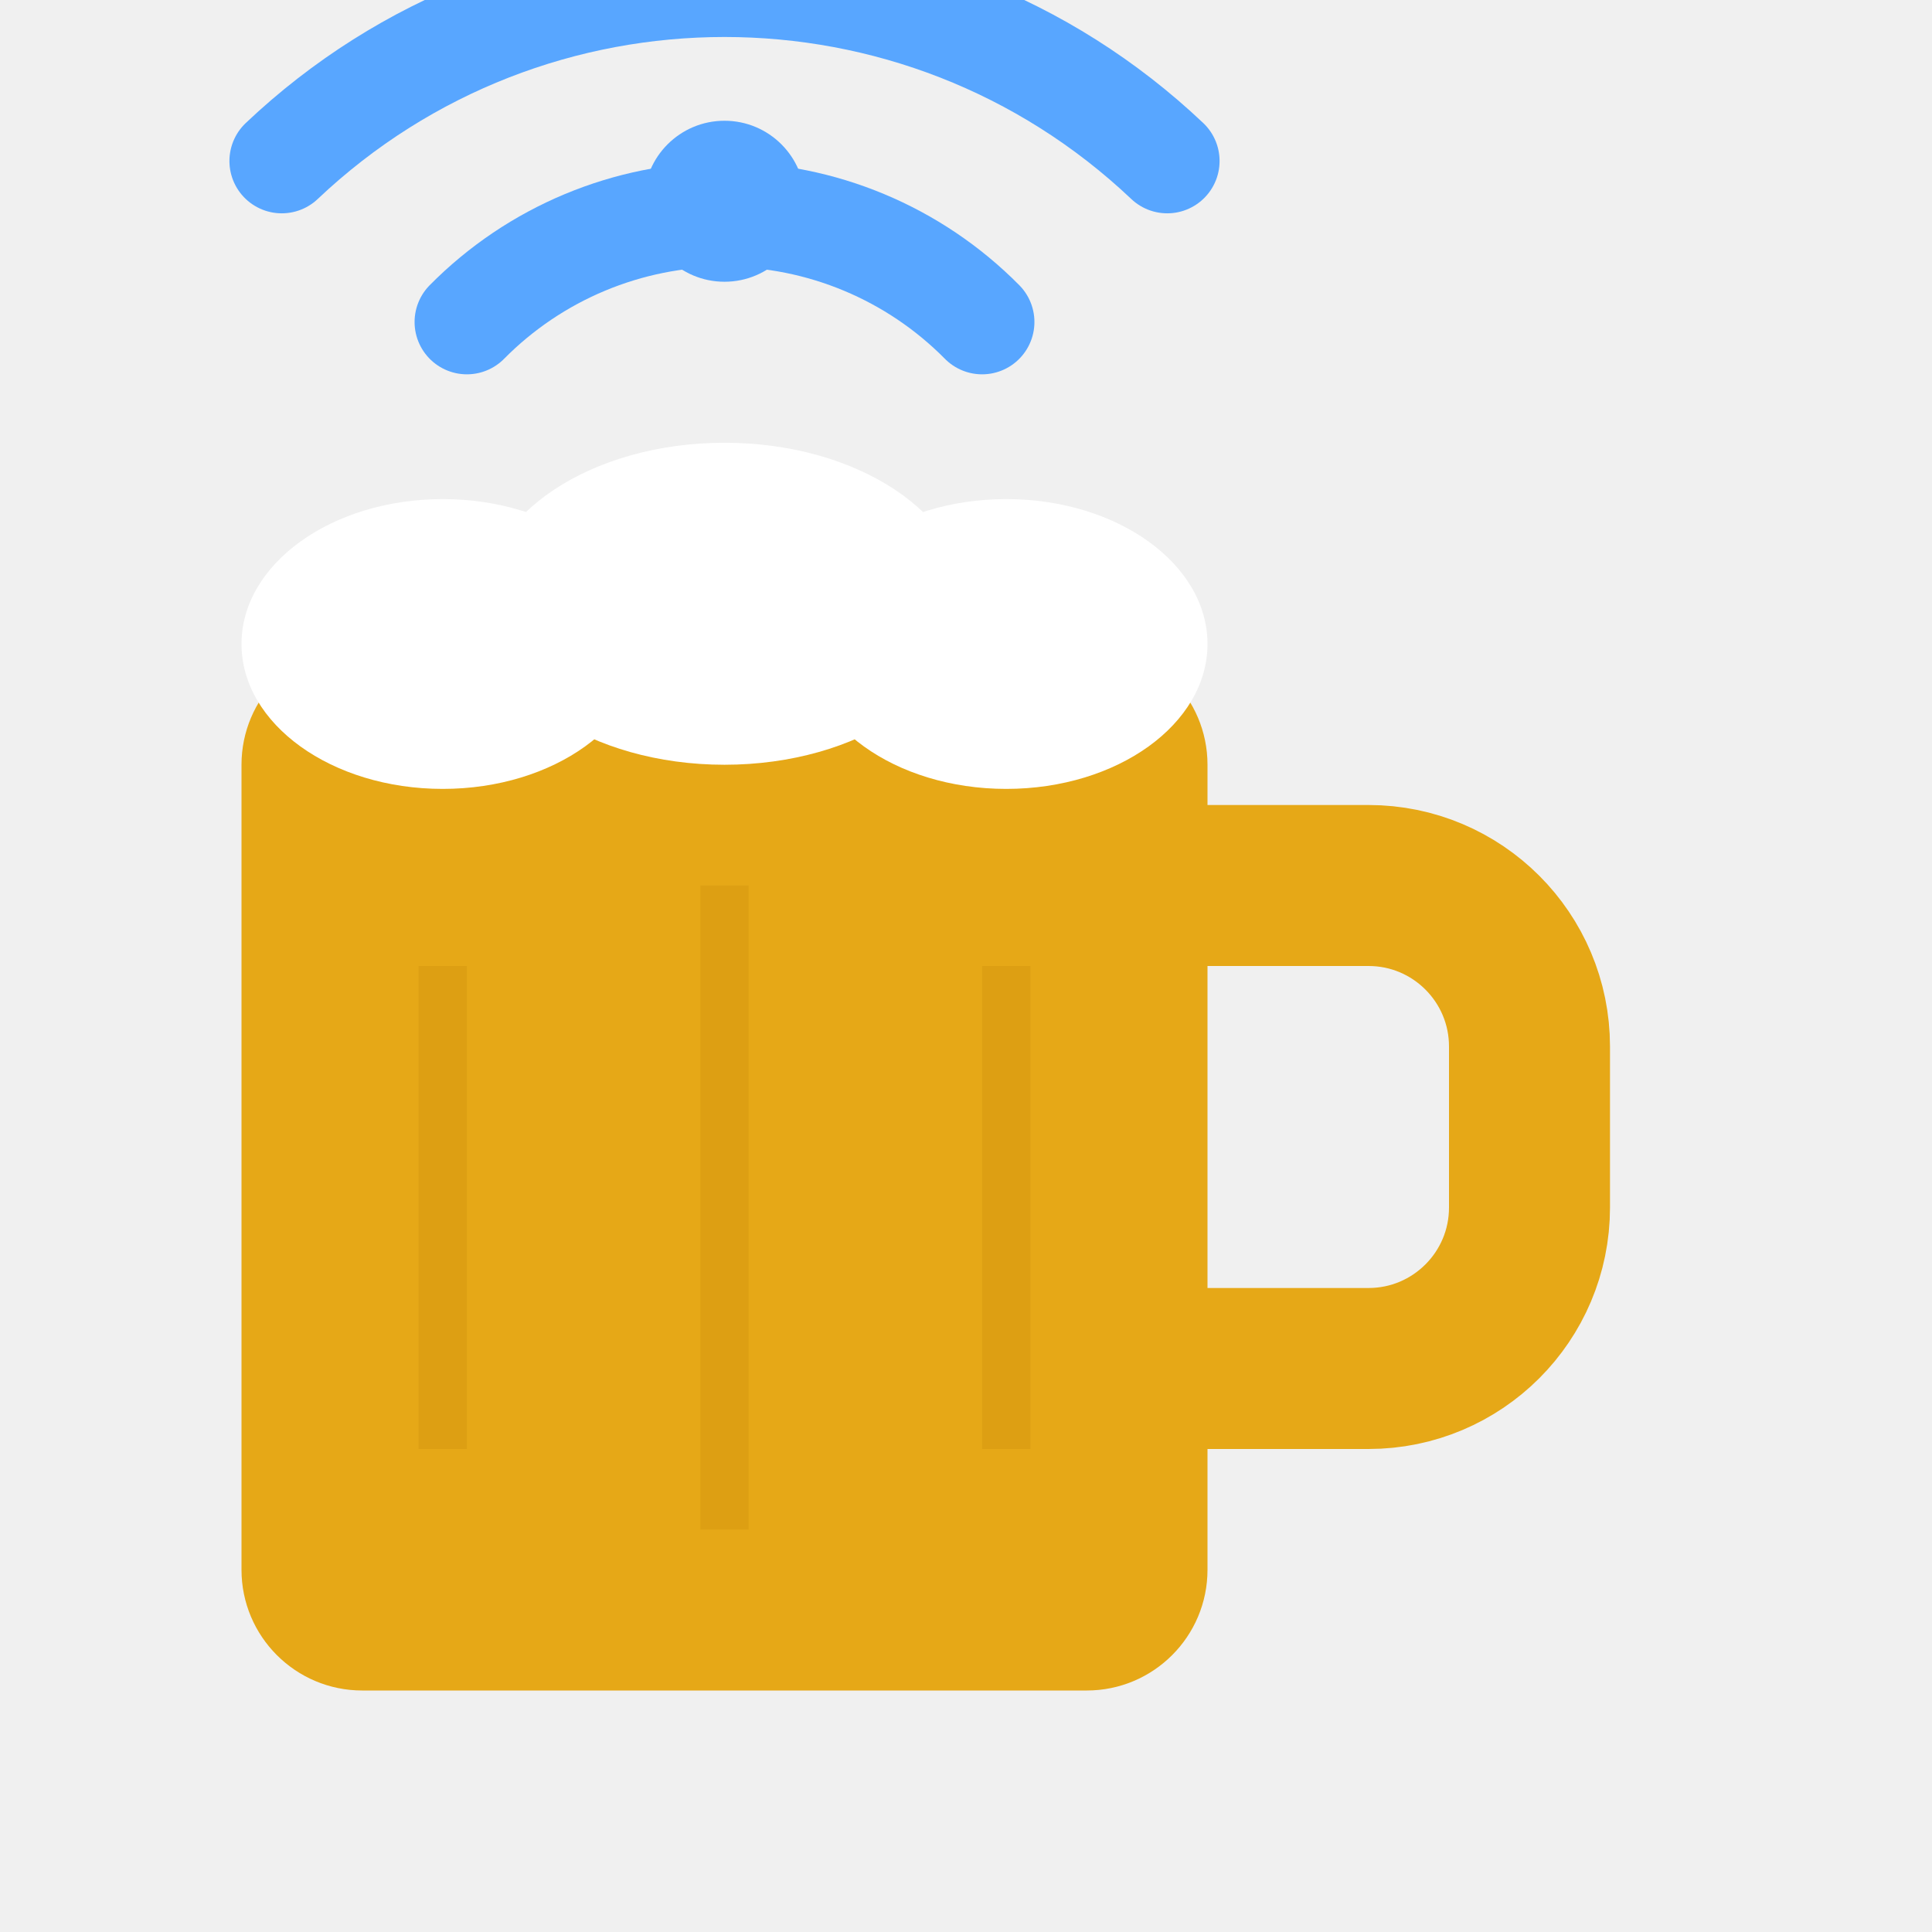
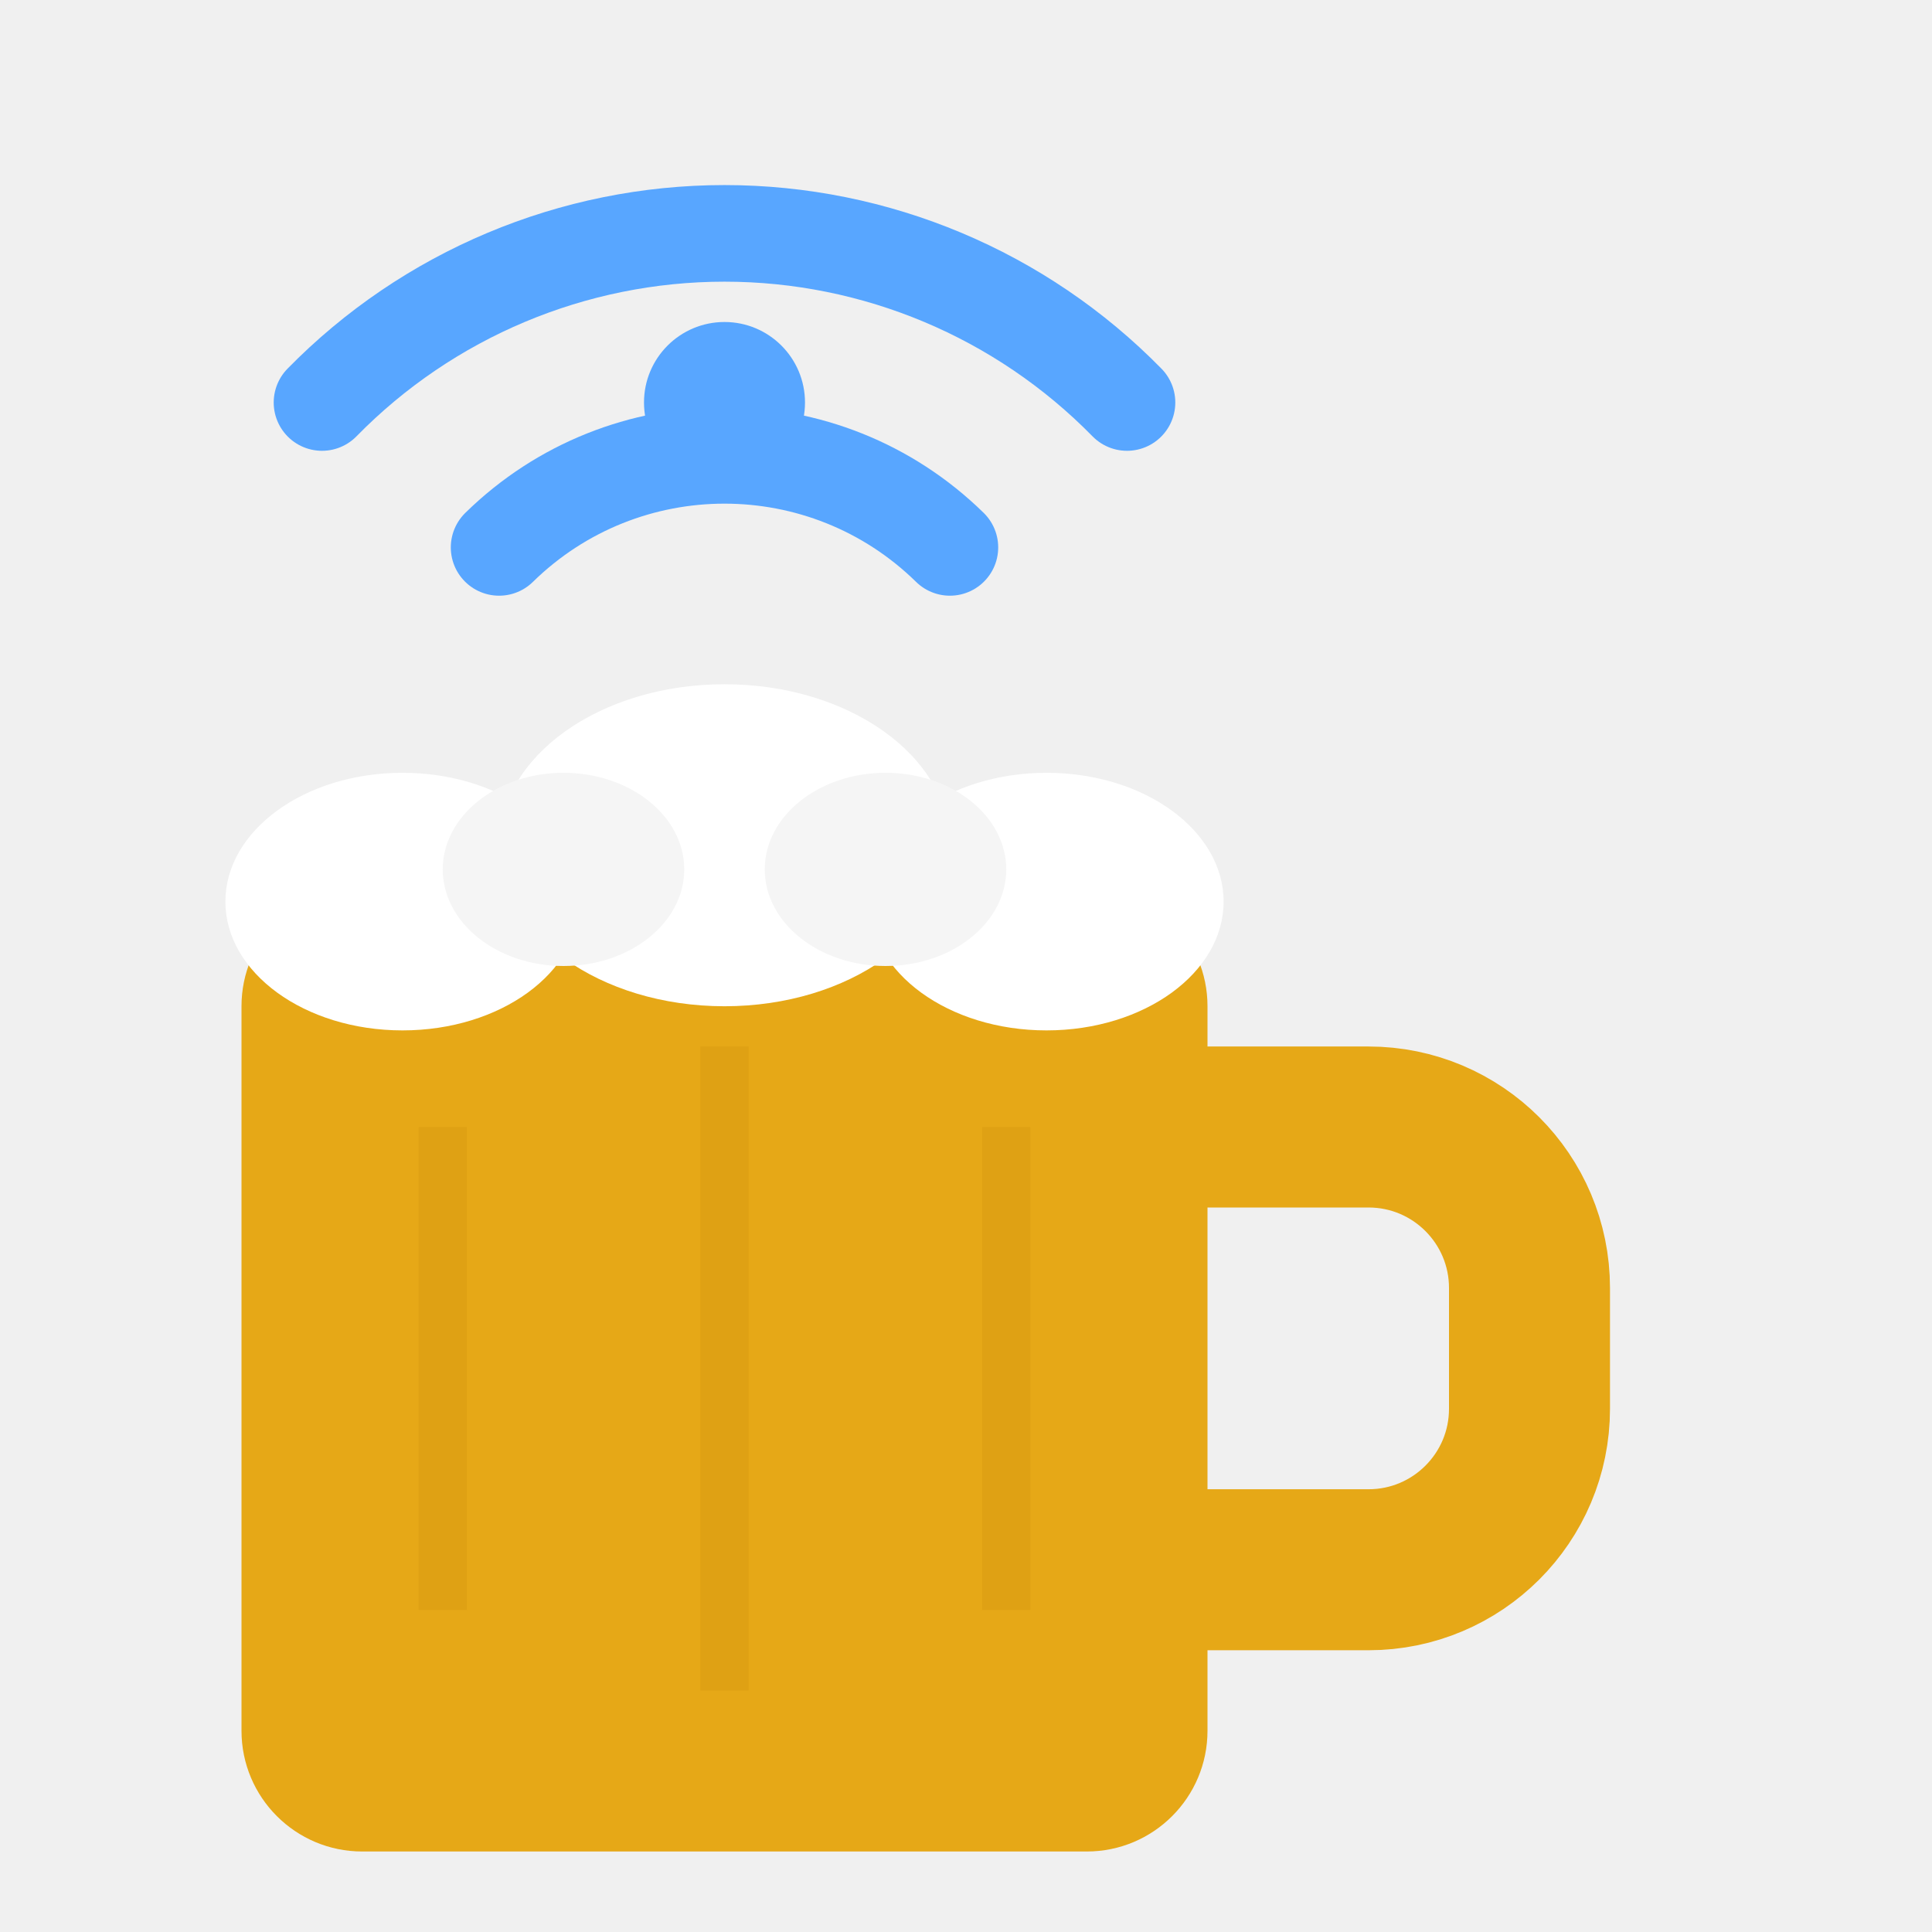
<svg xmlns="http://www.w3.org/2000/svg" viewBox="0 0 24 24" width="24" height="24">
-   <rect x="3" y="8" width="12" height="13" rx="1.5" fill="#e6a817" />
-   <ellipse cx="5.5" cy="8" rx="2.5" ry="1.8" fill="#fff" />
-   <ellipse cx="9" cy="7.5" rx="3" ry="2" fill="#fff" />
-   <ellipse cx="12.5" cy="8" rx="2.5" ry="1.8" fill="#fff" />
-   <path d="M15 11h2a2 2 0 0 1 2 2v2a2 2 0 0 1-2 2h-2" fill="none" stroke="#e6a817" stroke-width="2" stroke-linecap="round" />
-   <line x1="5.5" y1="12" x2="5.5" y2="18" stroke="#d4960f" stroke-width="0.6" opacity="0.5" />
-   <line x1="9" y1="11" x2="9" y2="19" stroke="#d4960f" stroke-width="0.6" opacity="0.5" />
-   <line x1="12.5" y1="12" x2="12.5" y2="18" stroke="#d4960f" stroke-width="0.6" opacity="0.5" />
-   <circle cx="9" cy="2.5" r="1" fill="#58a6ff" />
-   <path d="M5.8 4a4.5 4.5 0 0 1 6.4 0" fill="none" stroke="#58a6ff" stroke-width="1.3" stroke-linecap="round" />
-   <path d="M3.5 2a8 8 0 0 1 11 0" fill="none" stroke="#58a6ff" stroke-width="1.3" stroke-linecap="round" />
+   <rect x="3" y="11" width="12" height="12" rx="1.5" fill="#e6a817" />
+   <ellipse cx="5" cy="11.2" rx="2.2" ry="1.6" fill="#fff" />
+   <ellipse cx="9" cy="10.5" rx="2.8" ry="2" fill="#fff" />
+   <ellipse cx="13" cy="11.2" rx="2.2" ry="1.6" fill="#fff" />
+   <ellipse cx="7" cy="10.8" rx="1.5" ry="1.2" fill="#f5f5f5" />
+   <ellipse cx="11" cy="10.8" rx="1.5" ry="1.2" fill="#f5f5f5" />
+   <path d="M15 14h2a2 2 0 0 1 2 2v1.5a2 2 0 0 1-2 2h-2" fill="none" stroke="#e6a817" stroke-width="2" stroke-linecap="round" />
+   <line x1="5.5" y1="14" x2="5.5" y2="20" stroke="#d4960f" stroke-width="0.6" opacity="0.4" />
+   <line x1="9" y1="13" x2="9" y2="21" stroke="#d4960f" stroke-width="0.6" opacity="0.4" />
+   <line x1="12.5" y1="14" x2="12.5" y2="20" stroke="#d4960f" stroke-width="0.6" opacity="0.4" />
+   <circle cx="9" cy="5" r="1" fill="#58a6ff" />
+   <path d="M6.2 6.8a4 4 0 0 1 5.6 0" fill="none" stroke="#58a6ff" stroke-width="1.2" stroke-linecap="round" />
+   <path d="M4 5a7 7 0 0 1 10 0" fill="none" stroke="#58a6ff" stroke-width="1.2" stroke-linecap="round" />
</svg>
